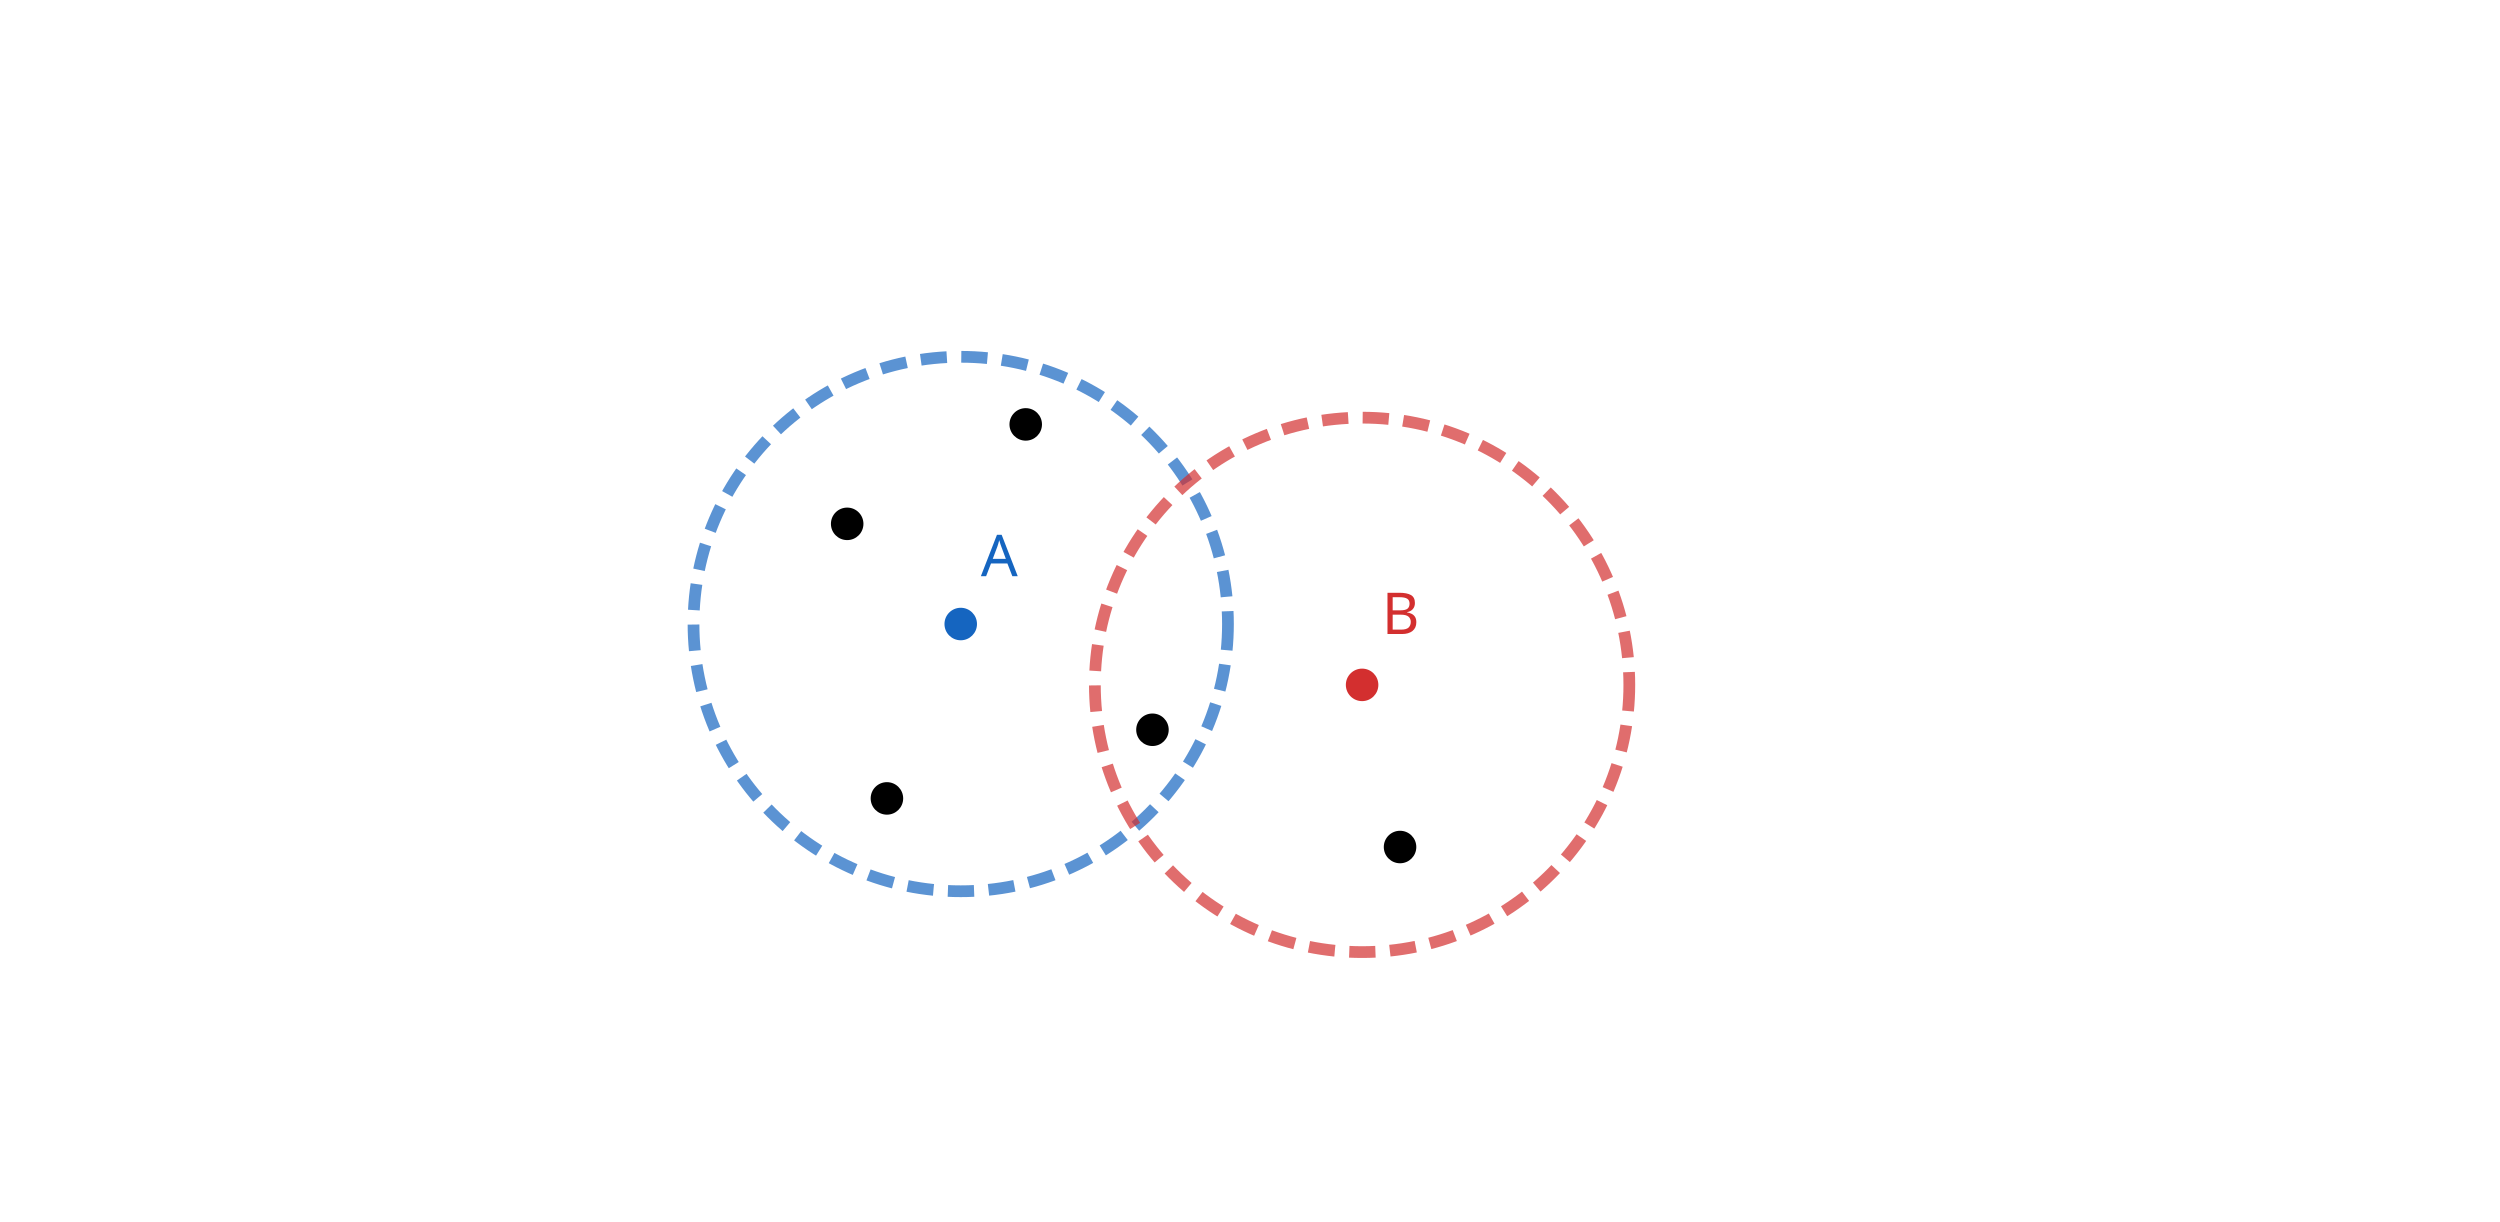
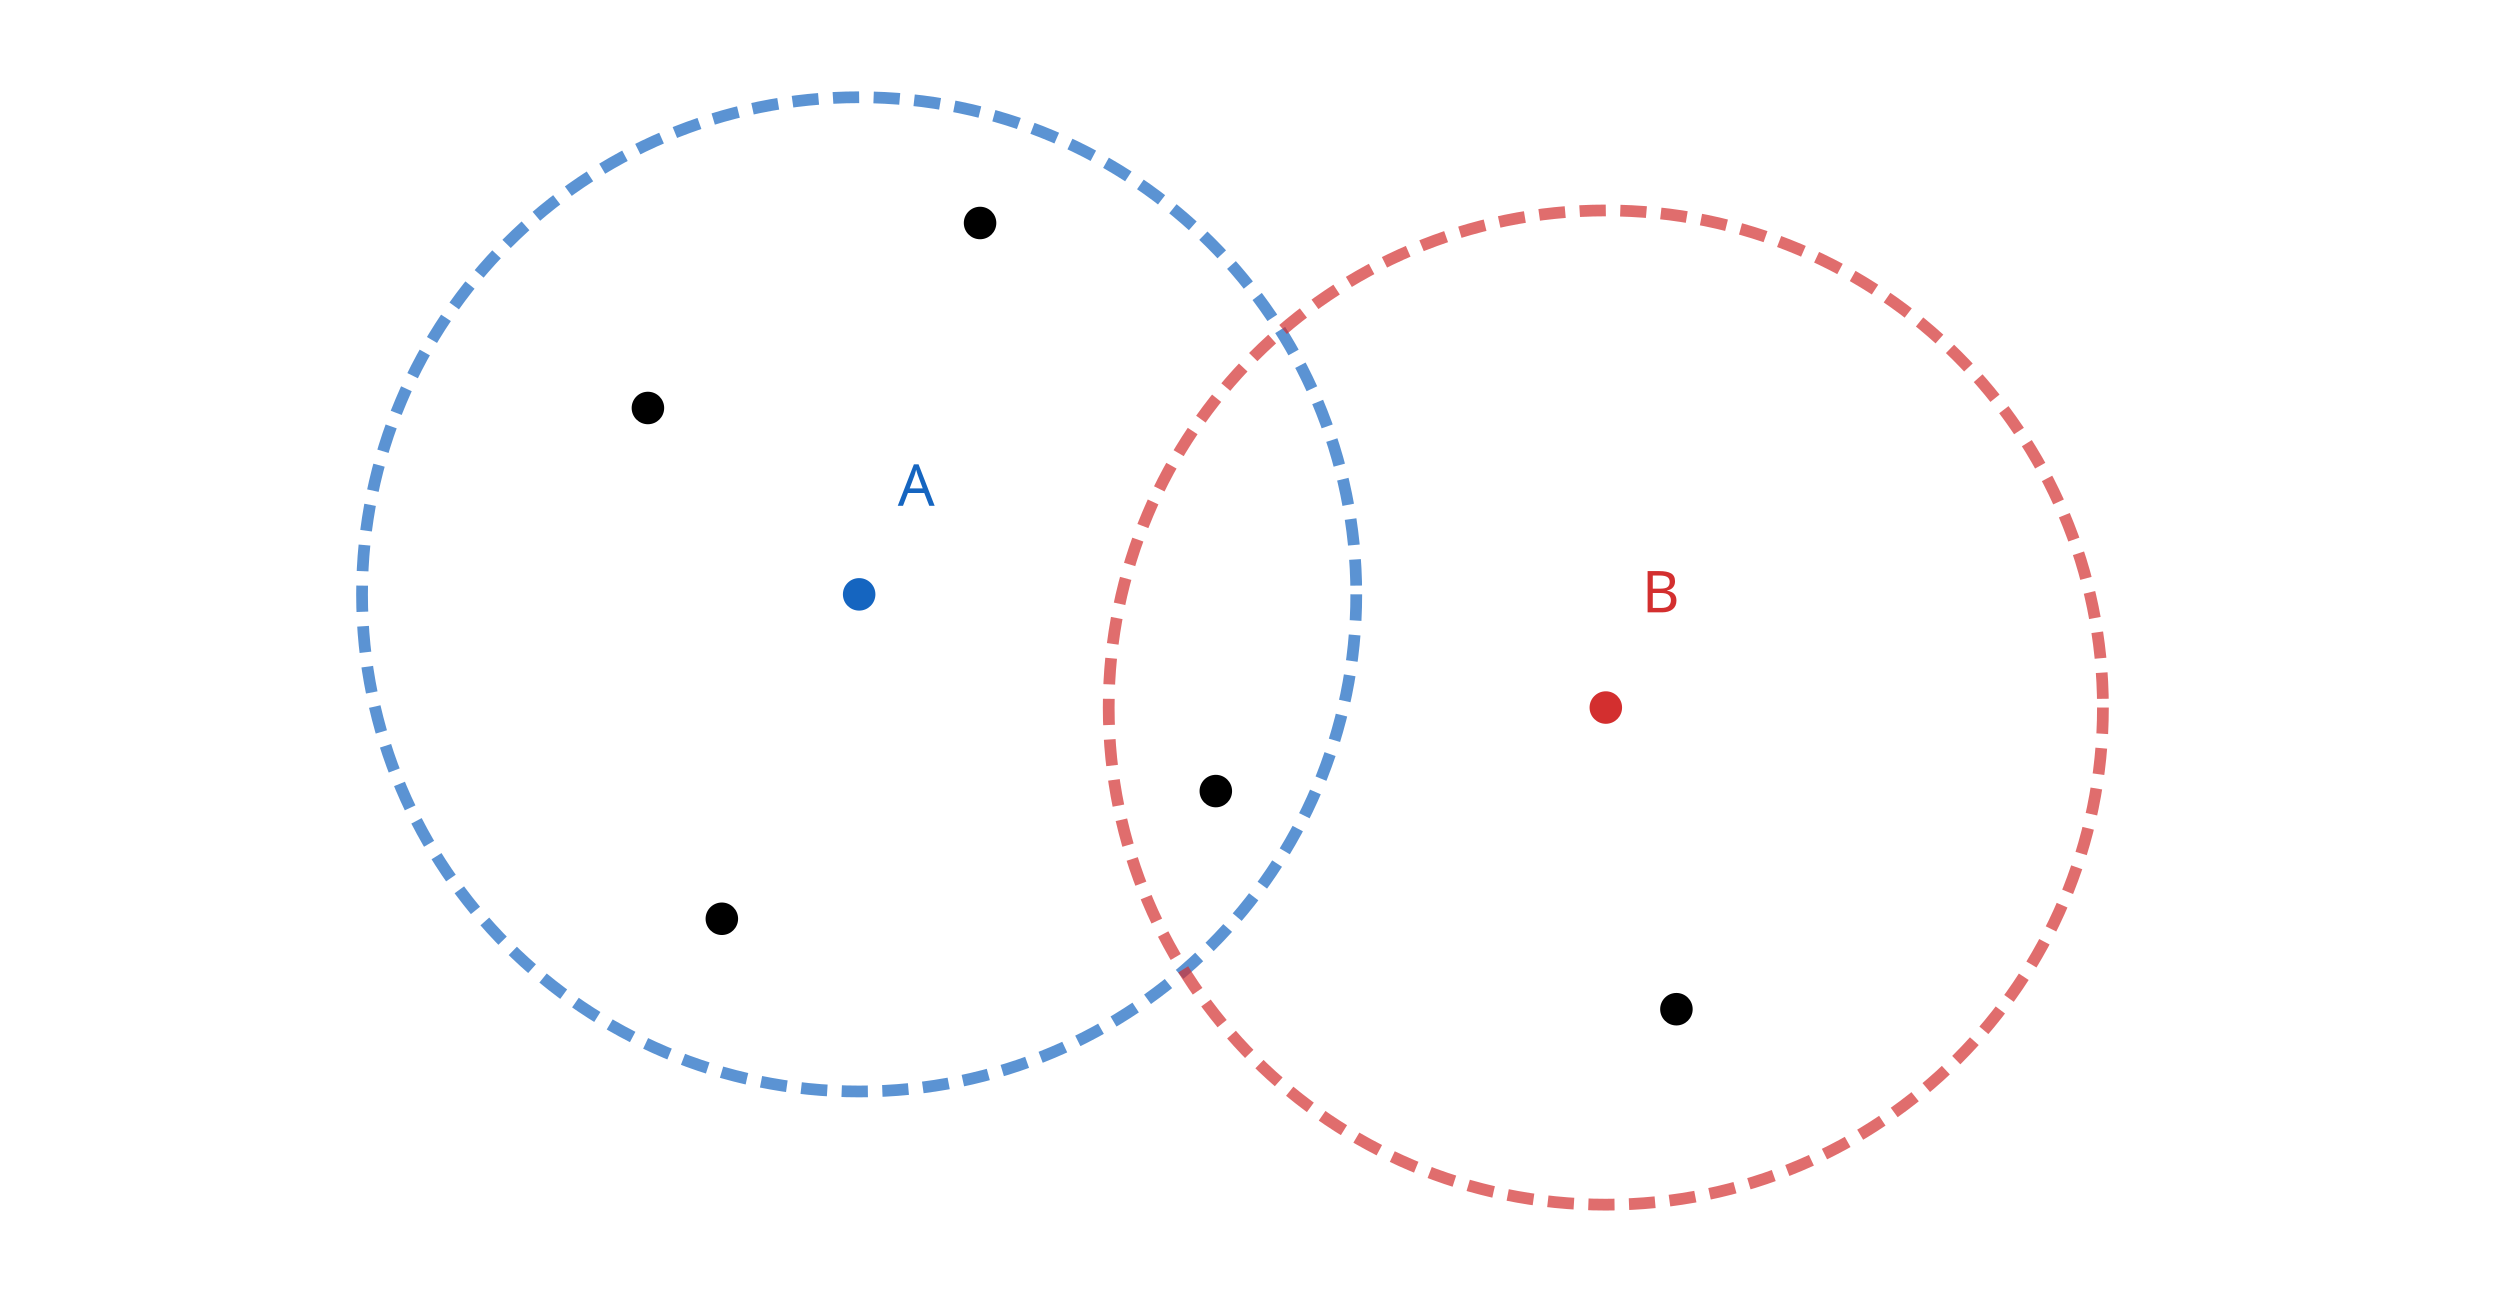
- <svg xmlns="http://www.w3.org/2000/svg" version="1.1" width="1384" height="676">
+ <svg xmlns="http://www.w3.org/2000/svg" version="1.1" width="1384" height="725">
  <defs>
-     <clipPath id="CtFeTZtglBrc">
-       <path fill="none" stroke="none" d=" M 0 0 L 1384 0 L 1384 676 L 0 676 L 0 0 Z" />
+     <clipPath id="gpHuoRJlnBDg">
+       <path fill="none" stroke="none" d=" M 0 0 L 1384 0 L 1384 725 L 0 725 L 0 0 Z" />
    </clipPath>
  </defs>
-   <g transform="scale(1,1)" clip-path="url(#CtFeTZtglBrc)">
+   <g transform="scale(1,1)" clip-path="url(#gpHuoRJlnBDg)">
    <g>
-       <rect fill="rgb(255,255,255)" stroke="none" x="0" y="0" width="1384" height="676" fill-opacity="1" />
-       <path fill="none" stroke="rgb(21,101,192)" paint-order="fill stroke markers" d=" M 679.795 345.461 C 679.795 427.161 613.563 493.393 531.862 493.393 C 450.162 493.393 383.93 427.161 383.93 345.461 C 383.93 263.76 450.162 197.528 531.862 197.528 C 613.563 197.528 679.795 263.76 679.795 345.461 Z" stroke-opacity="0.698" stroke-linejoin="round" stroke-miterlimit="10" stroke-width="6.5" stroke-dasharray="14.5,8" />
-       <path fill="none" stroke="rgb(211,47,47)" paint-order="fill stroke markers" d=" M 901.99 379.146 C 901.99 460.847 835.758 527.078 754.057 527.078 C 672.357 527.078 606.125 460.847 606.125 379.146 C 606.125 297.445 672.357 231.214 754.057 231.214 C 835.758 231.214 901.99 297.445 901.99 379.146 Z" stroke-opacity="0.698" stroke-linejoin="round" stroke-miterlimit="10" stroke-width="6.5" stroke-dasharray="14.5,8" />
-       <path fill="rgb(21,101,192)" stroke="none" paint-order="stroke fill markers" d=" M 540.862 345.461 C 540.862 350.431 536.833 354.461 531.862 354.461 C 526.892 354.461 522.862 350.431 522.862 345.461 C 522.862 340.49 526.892 336.461 531.862 336.461 C 536.833 336.461 540.862 340.49 540.862 345.461 Z" fill-opacity="1" />
-       <path fill="rgb(0,0,0)" stroke="none" paint-order="stroke fill markers" d=" M 500 442 C 500 446.971 495.971 451 491 451 C 486.029 451 482 446.971 482 442 C 482 437.029 486.029 433 491 433 C 495.971 433 500 437.029 500 442 Z" fill-opacity="1" />
-       <path fill="rgb(0,0,0)" stroke="none" paint-order="stroke fill markers" d=" M 647 404 C 647 408.971 642.971 413 638 413 C 633.029 413 629 408.971 629 404 C 629 399.029 633.029 395 638 395 C 642.971 395 647 399.029 647 404 Z" fill-opacity="1" />
-       <path fill="rgb(0,0,0)" stroke="none" paint-order="stroke fill markers" d=" M 576.842 234.948 C 576.842 239.919 572.812 243.948 567.842 243.948 C 562.871 243.948 558.842 239.919 558.842 234.948 C 558.842 229.978 562.871 225.948 567.842 225.948 C 572.812 225.948 576.842 229.978 576.842 234.948 Z" fill-opacity="1" />
-       <path fill="rgb(211,47,47)" stroke="none" paint-order="stroke fill markers" d=" M 763.057 379.146 C 763.057 384.117 759.028 388.146 754.057 388.146 C 749.087 388.146 745.057 384.117 745.057 379.146 C 745.057 374.175 749.087 370.146 754.057 370.146 C 759.028 370.146 763.057 374.175 763.057 379.146 Z" fill-opacity="1" />
-       <path fill="rgb(0,0,0)" stroke="none" paint-order="stroke fill markers" d=" M 784.066 468.911 C 784.066 473.882 780.037 477.911 775.066 477.911 C 770.096 477.911 766.066 473.882 766.066 468.911 C 766.066 463.941 770.096 459.911 775.066 459.911 C 780.037 459.911 784.066 463.941 784.066 468.911 Z" fill-opacity="1" />
-       <path fill="rgb(0,0,0)" stroke="none" paint-order="stroke fill markers" d=" M 478 290 C 478 294.971 473.971 299 469 299 C 464.029 299 460 294.971 460 290 C 460 285.029 464.029 281 469 281 C 473.971 281 478 285.029 478 290 Z" fill-opacity="1" />
-       <text fill="rgb(21,101,192)" stroke="none" font-family="geogebra-sans-serif, sans-serif" font-size="32px" font-style="normal" font-weight="normal" text-decoration="normal" x="543" y="319" text-anchor="start" dominant-baseline="alphabetic" fill-opacity="1">A</text>
-       <text fill="rgb(211,47,47)" stroke="none" font-family="geogebra-sans-serif, sans-serif" font-size="32px" font-style="normal" font-weight="normal" text-decoration="normal" x="765" y="351" text-anchor="start" dominant-baseline="alphabetic" fill-opacity="1">B</text>
+       <rect fill="rgb(255,255,255)" stroke="none" x="0" y="0" width="1384" height="725" fill-opacity="1" />
+       <path fill="none" stroke="rgb(21,101,192)" paint-order="fill stroke markers" d=" M 750.829 329.038 C 750.829 481.027 627.618 604.239 475.628 604.239 C 323.639 604.239 200.427 481.027 200.427 329.038 C 200.427 177.048 323.639 53.837 475.628 53.837 C 627.618 53.837 750.829 177.048 750.829 329.038 Z" stroke-opacity="0.698" stroke-linejoin="round" stroke-miterlimit="10" stroke-width="6.5" stroke-dasharray="14.5,8" />
+       <path fill="none" stroke="rgb(211,47,47)" paint-order="fill stroke markers" d=" M 1164.182 391.703 C 1164.182 543.692 1040.971 666.904 888.981 666.904 C 736.992 666.904 613.78 543.692 613.78 391.703 C 613.78 239.714 736.992 116.502 888.981 116.502 C 1040.971 116.502 1164.182 239.714 1164.182 391.703 Z" stroke-opacity="0.698" stroke-linejoin="round" stroke-miterlimit="10" stroke-width="6.5" stroke-dasharray="14.5,8" />
+       <path fill="rgb(21,101,192)" stroke="none" paint-order="stroke fill markers" d=" M 484.628 329.038 C 484.628 334.008 480.599 338.038 475.628 338.038 C 470.658 338.038 466.628 334.008 466.628 329.038 C 466.628 324.067 470.658 320.038 475.628 320.038 C 480.599 320.038 484.628 324.067 484.628 329.038 Z" fill-opacity="1" />
+       <path fill="rgb(0,0,0)" stroke="none" paint-order="stroke fill markers" d=" M 408.612 508.631 C 408.612 513.602 404.582 517.631 399.612 517.631 C 394.641 517.631 390.612 513.602 390.612 508.631 C 390.612 503.661 394.641 499.631 399.612 499.631 C 404.582 499.631 408.612 503.661 408.612 508.631 Z" fill-opacity="1" />
+       <path fill="rgb(0,0,0)" stroke="none" paint-order="stroke fill markers" d=" M 682.078 437.939 C 682.078 442.91 678.049 446.939 673.078 446.939 C 668.108 446.939 664.078 442.91 664.078 437.939 C 664.078 432.969 668.108 428.939 673.078 428.939 C 678.049 428.939 682.078 432.969 682.078 437.939 Z" fill-opacity="1" />
+       <path fill="rgb(0,0,0)" stroke="none" paint-order="stroke fill markers" d=" M 551.562 123.45 C 551.562 128.421 547.532 132.45 542.562 132.45 C 537.591 132.45 533.562 128.421 533.562 123.45 C 533.562 118.479 537.591 114.45 542.562 114.45 C 547.532 114.45 551.562 118.479 551.562 123.45 Z" fill-opacity="1" />
+       <path fill="rgb(211,47,47)" stroke="none" paint-order="stroke fill markers" d=" M 897.981 391.703 C 897.981 396.674 893.952 400.703 888.981 400.703 C 884.011 400.703 879.981 396.674 879.981 391.703 C 879.981 386.732 884.011 382.703 888.981 382.703 C 893.952 382.703 897.981 386.732 897.981 391.703 Z" fill-opacity="1" />
+       <path fill="rgb(0,0,0)" stroke="none" paint-order="stroke fill markers" d=" M 937.065 558.695 C 937.065 563.666 933.035 567.695 928.065 567.695 C 923.094 567.695 919.065 563.666 919.065 558.695 C 919.065 553.724 923.094 549.695 928.065 549.695 C 933.035 549.695 937.065 553.724 937.065 558.695 Z" fill-opacity="1" />
+       <path fill="rgb(0,0,0)" stroke="none" paint-order="stroke fill markers" d=" M 367.685 225.863 C 367.685 230.834 363.655 234.863 358.685 234.863 C 353.714 234.863 349.685 230.834 349.685 225.863 C 349.685 220.893 353.714 216.863 358.685 216.863 C 363.655 216.863 367.685 220.893 367.685 225.863 Z" fill-opacity="1" />
+       <text fill="rgb(21,101,192)" stroke="none" font-family="geogebra-sans-serif, sans-serif" font-size="32px" font-style="normal" font-weight="normal" text-decoration="normal" x="497" y="280" text-anchor="start" dominant-baseline="alphabetic" fill-opacity="1">A</text>
+       <text fill="rgb(211,47,47)" stroke="none" font-family="geogebra-sans-serif, sans-serif" font-size="32px" font-style="normal" font-weight="normal" text-decoration="normal" x="909" y="339" text-anchor="start" dominant-baseline="alphabetic" fill-opacity="1">B</text>
    </g>
  </g>
</svg>
